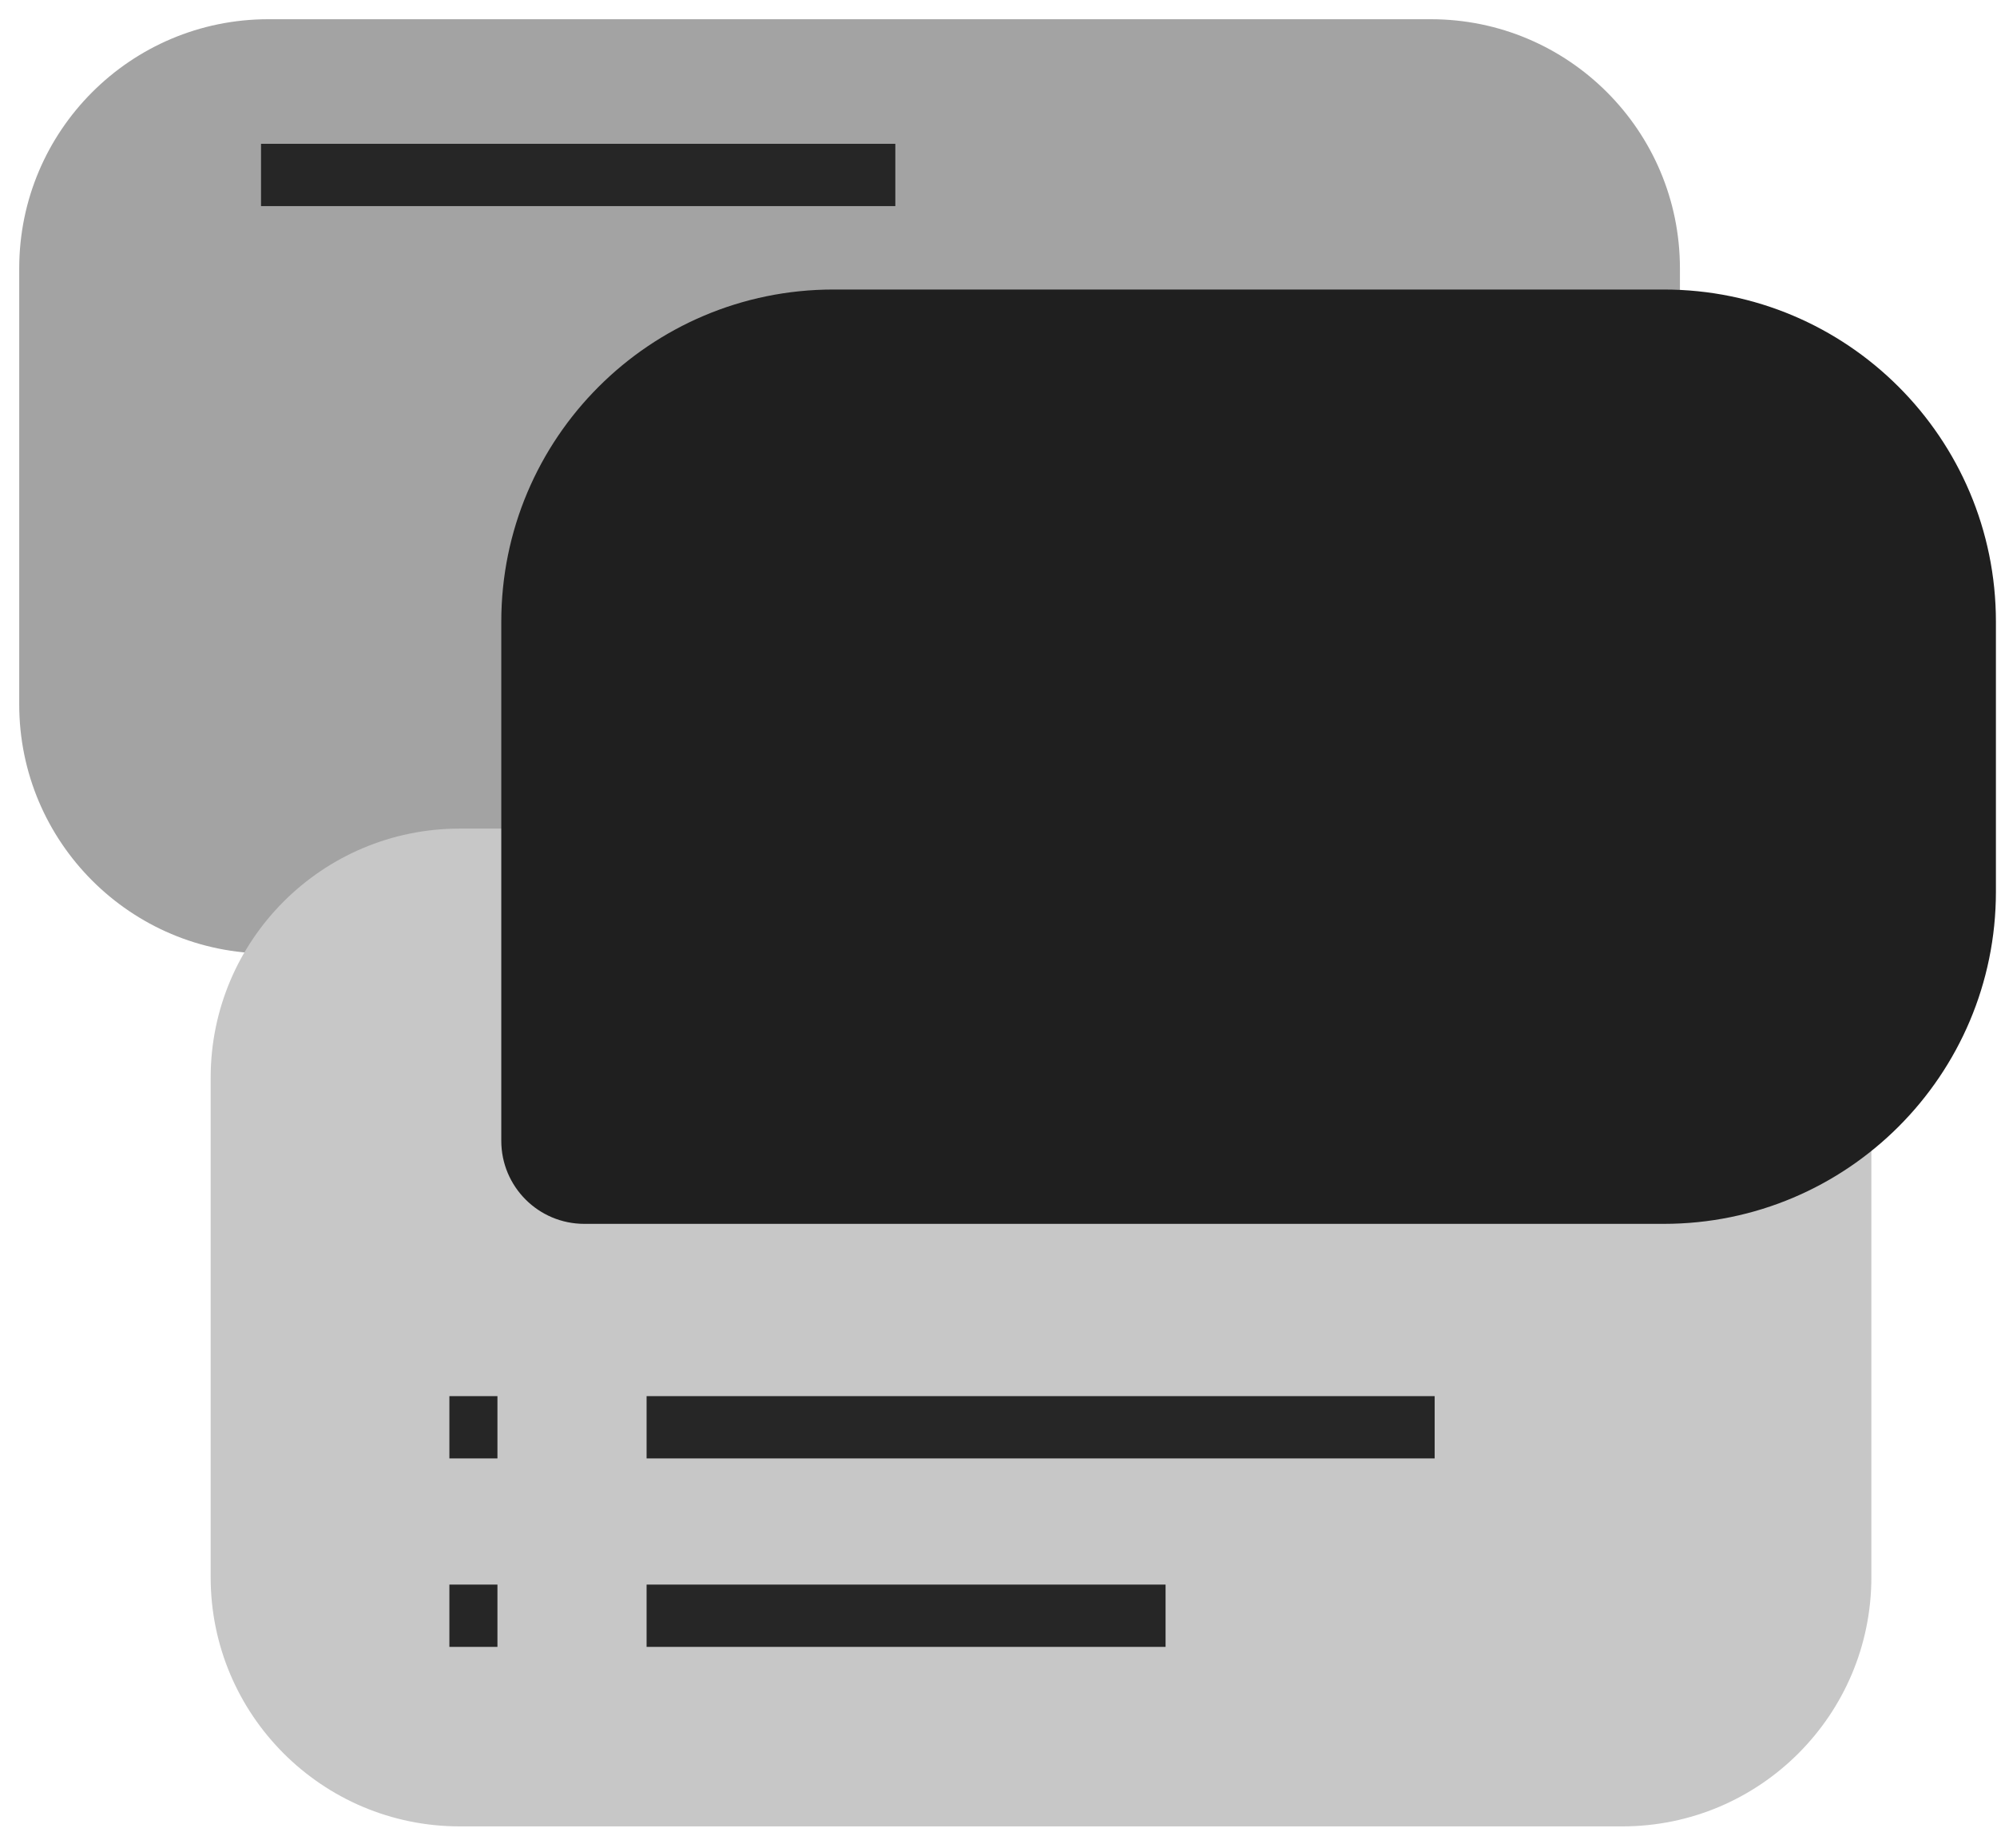
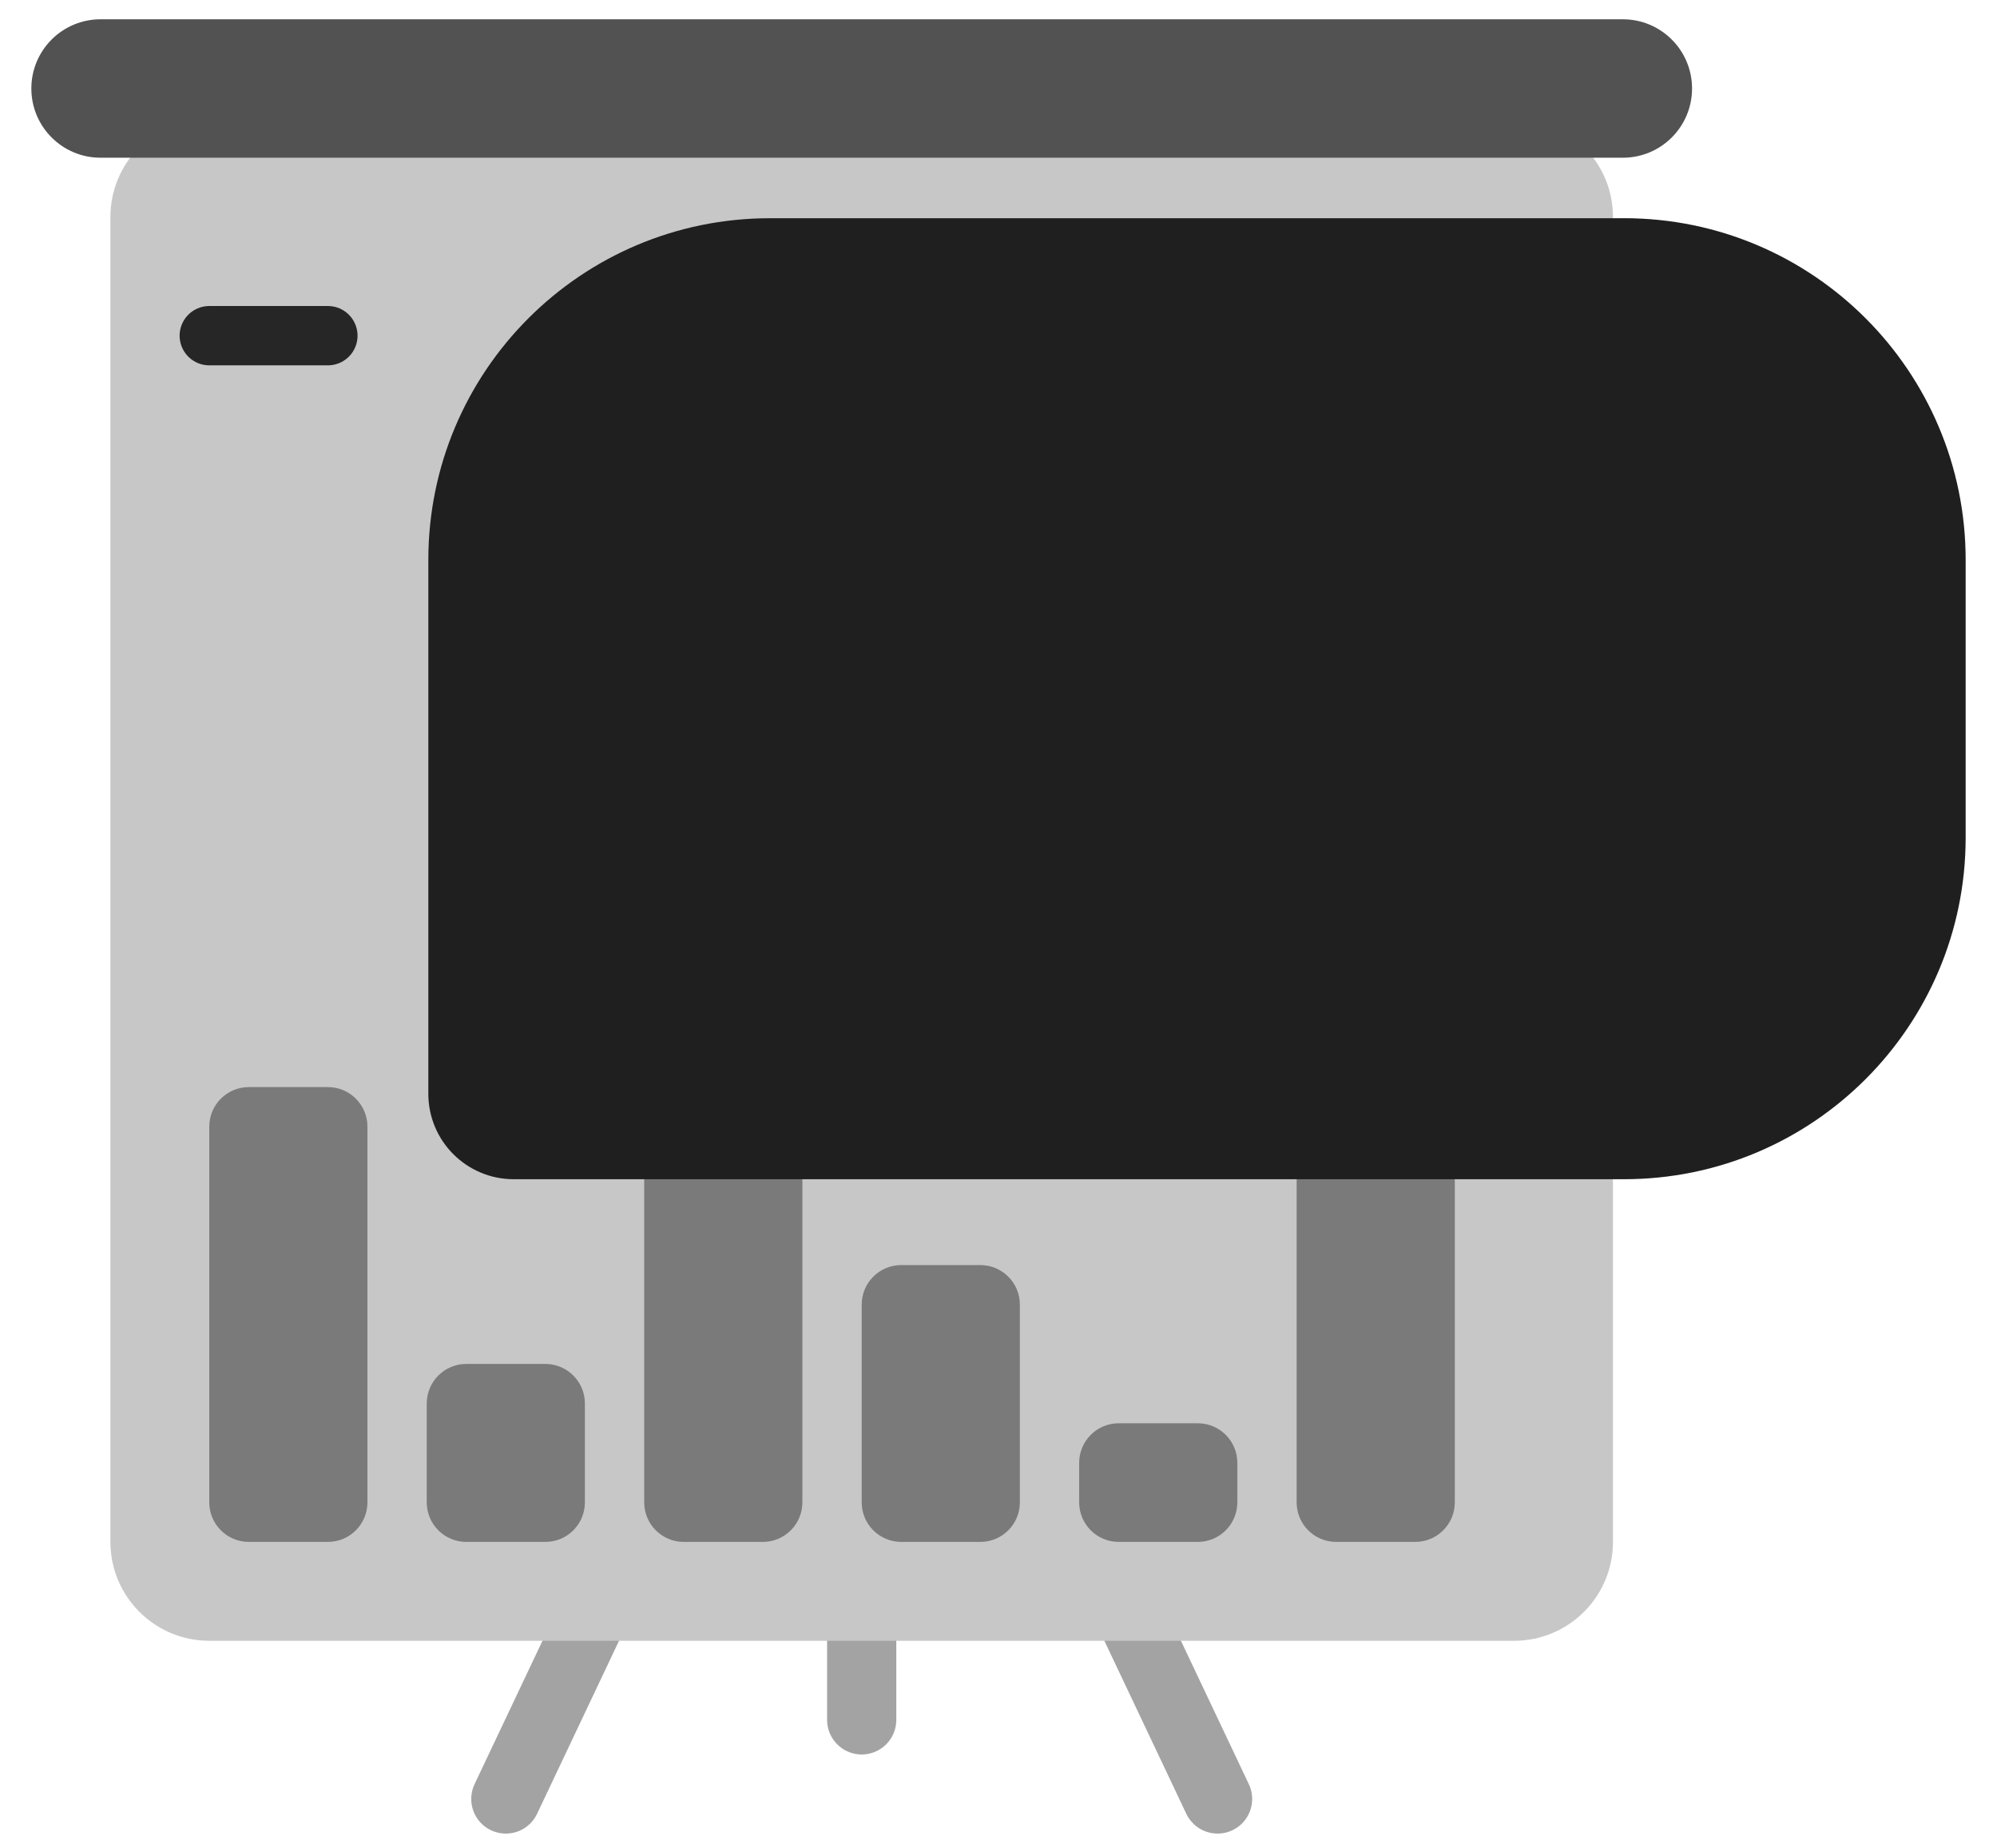
<svg xmlns="http://www.w3.org/2000/svg" width="96.2" height="89" viewBox="0 0 96.2 89" fill="none">
-   <rect x="0.926" y="0.926" width="80" height="45" rx="12" fill="#a3a3a3" />
-   <path d="M12.574 8.426h30.556" stroke="#262626" stroke-width="3" />
-   <rect x="10.148" y="39.907" width="80" height="48.056" rx="12" fill="#c7c7c7" />
-   <path d="M21.648 68.741h2.315M31.148 68.741h37.963M21.648 77.818h2.315M31.148 77.818h25" stroke="#262626" stroke-width="3" />
-   <path d="M40.148 13.944h40a16 16 0 0 1 16 16v13a16 16 0 0 1-16 16H28.148a4 4 0 0 1-4-4V29.944a16 16 0 0 1 16-16Z" fill="#1f1f1f" />
+   <path d="M41.51 50.452l-17.143 36.191" stroke="#a3a3a3" stroke-width="3.333" stroke-linecap="round" />
+   <path d="M41.51 50.452l17.143 36.191" stroke="#a3a3a3" stroke-width="3.333" stroke-linecap="round" />
+   <path d="M41.51 50.452l0 32.381" stroke="#a3a3a3" stroke-width="3.333" stroke-linecap="round" />
+   <rect x="5.319" y="5.691" width="72.381" height="73.333" rx="4.762" fill="#c7c7c7" />
+   <path d="M10.081 16.167l5.714 0" stroke="#262626" stroke-width="2.857" stroke-linecap="round" />
+   <rect x="10.081" y="52.357" width="7.619" height="21.905" rx="1.905" fill="#7a7a7a" />
+   <rect x="20.557" y="65.691" width="7.619" height="8.571" rx="1.905" fill="#7a7a7a" />
+   <rect x="31.033" y="43.786" width="7.619" height="30.476" rx="1.905" fill="#7a7a7a" />
+   <rect x="41.51" y="60.929" width="7.619" height="13.333" rx="1.905" fill="#7a7a7a" />
+   <rect x="51.986" y="68.548" width="7.619" height="5.714" rx="1.905" fill="#7a7a7a" />
+   <rect x="62.462" y="38.071" width="7.619" height="36.191" rx="1.905" fill="#7a7a7a" />
+   <rect x="1.51" y="0.929" width="80" height="6.667" rx="3.333" fill="#525252" />
+   <path d="M37.09 10.509h41.143a16.457 16.457 0 0 1 16.457 16.457v13.371a16.457 16.457 0 0 1-16.457 16.457H24.748a4.114 4.114 0 0 1-4.114-4.114V26.967a16.457 16.457 0 0 1 16.457-16.457Z" fill="#1f1f1f" />
</svg>
